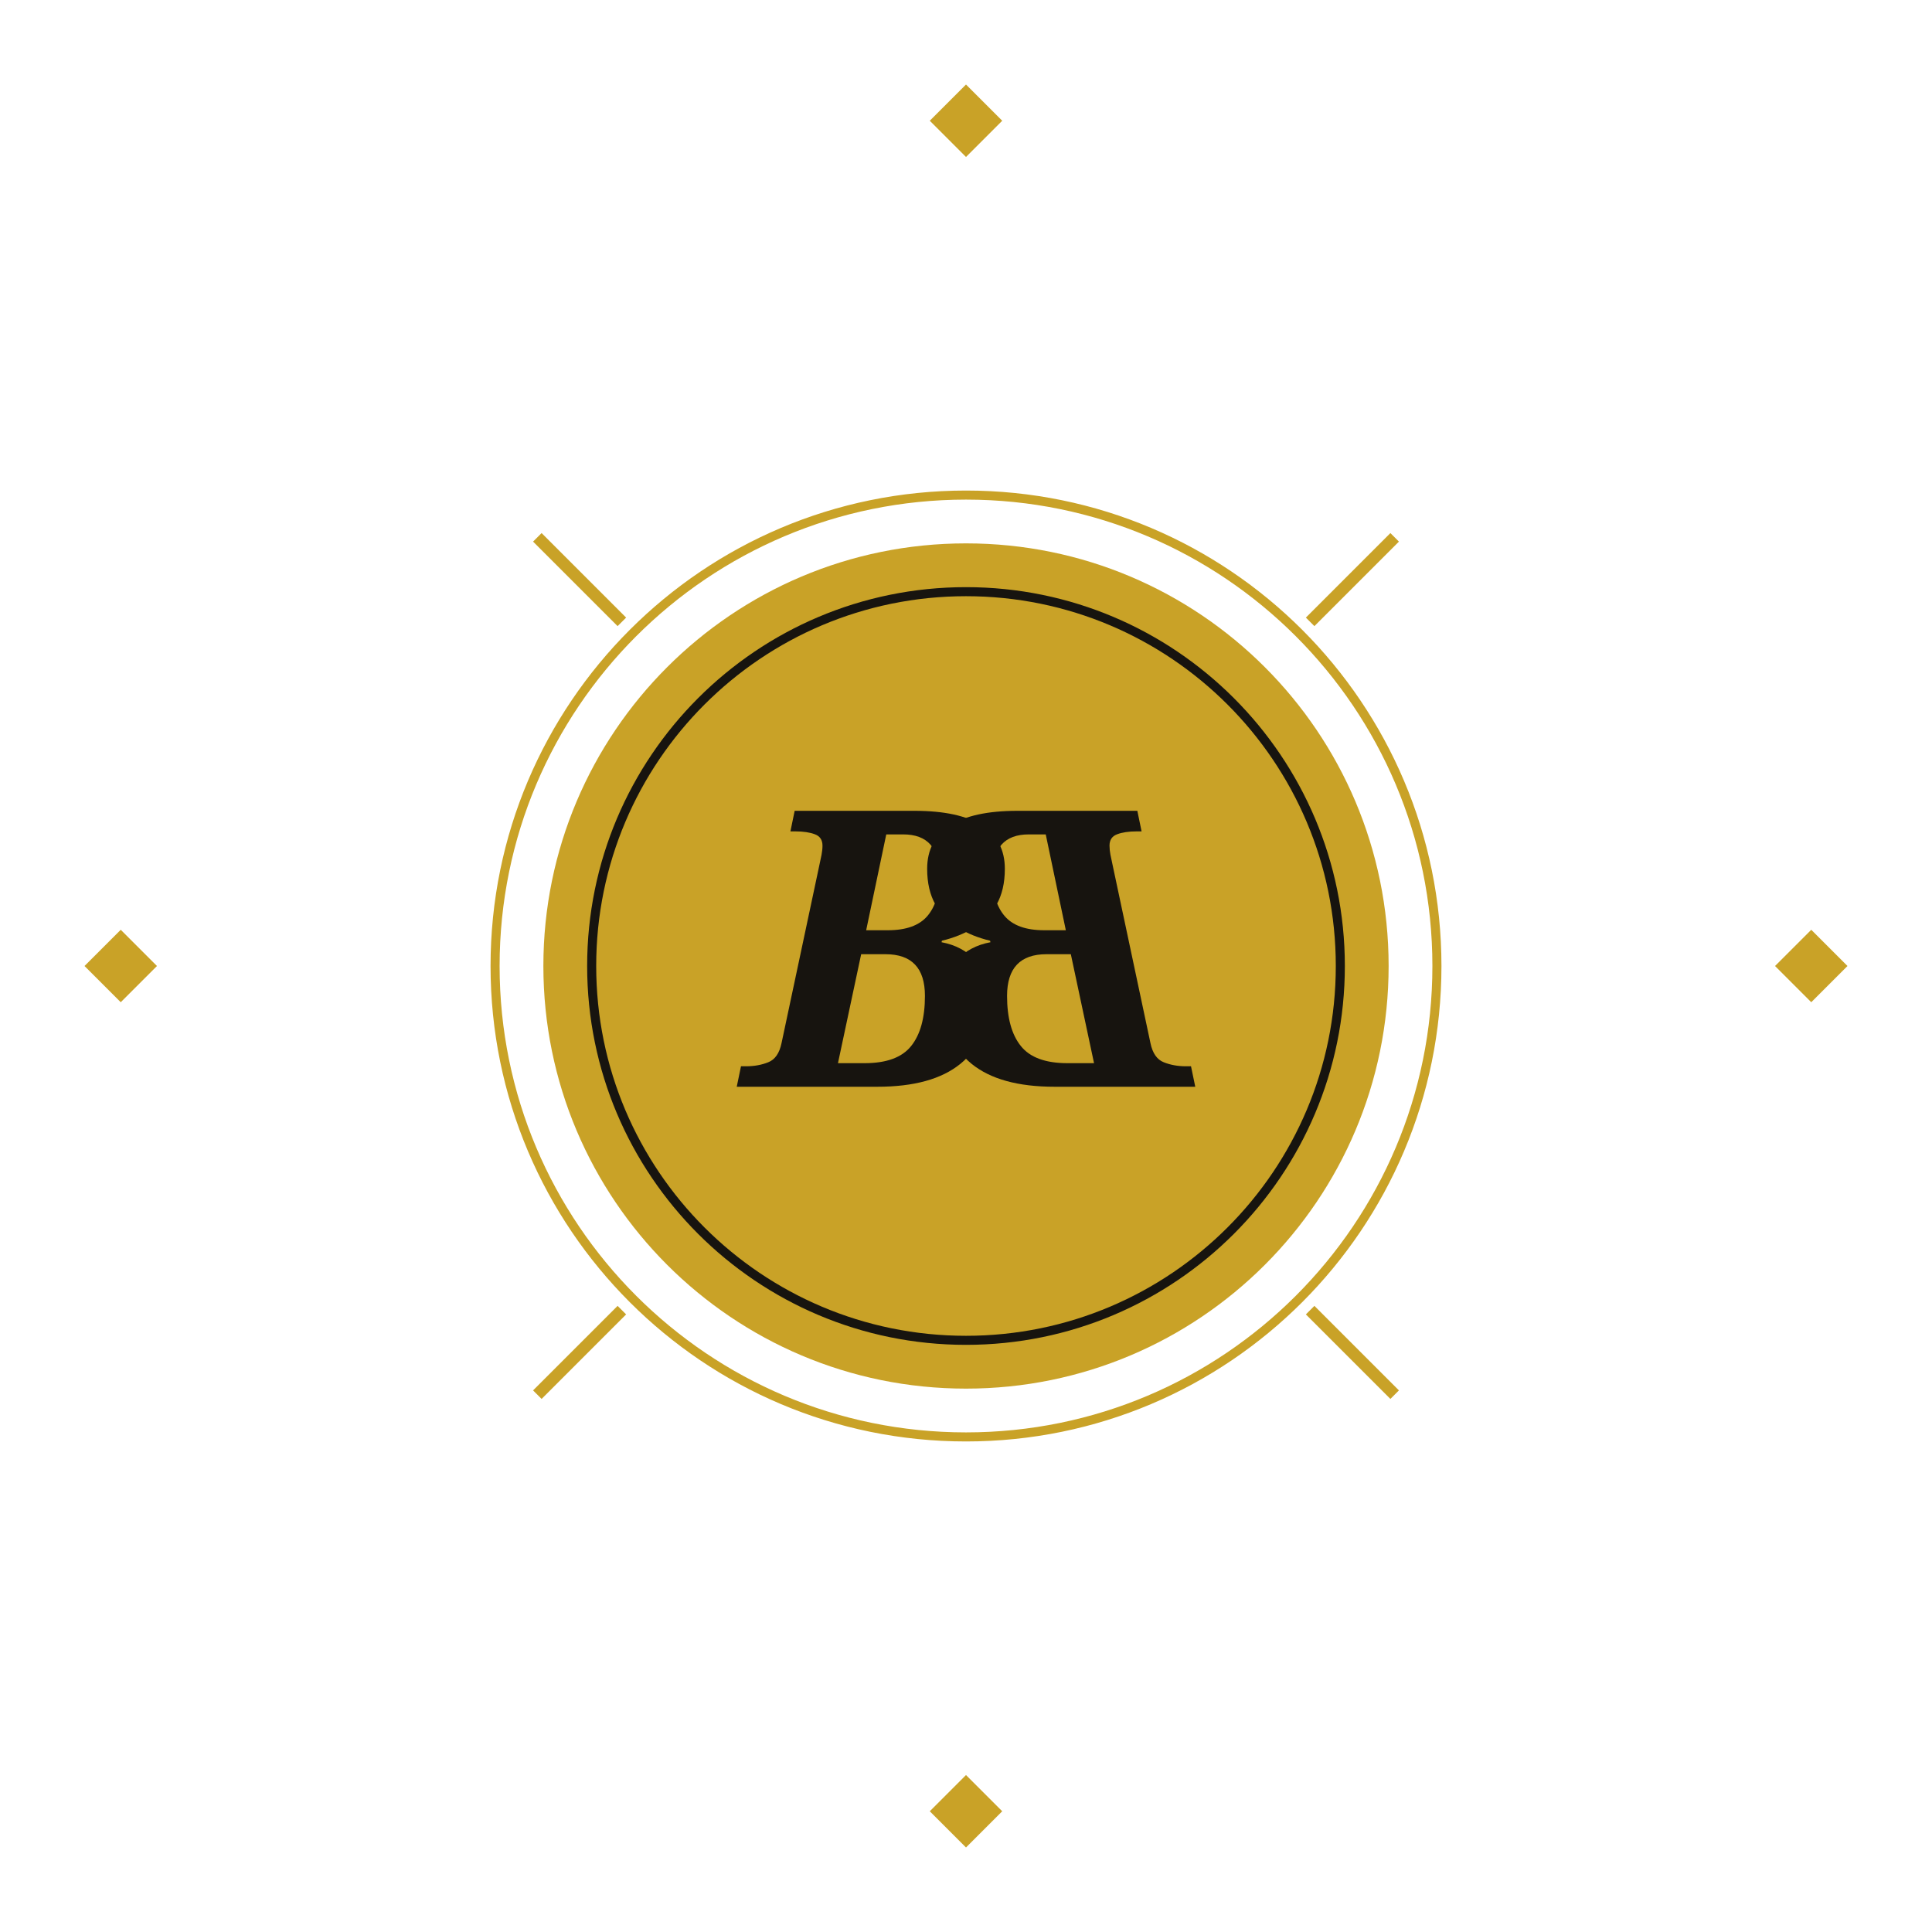
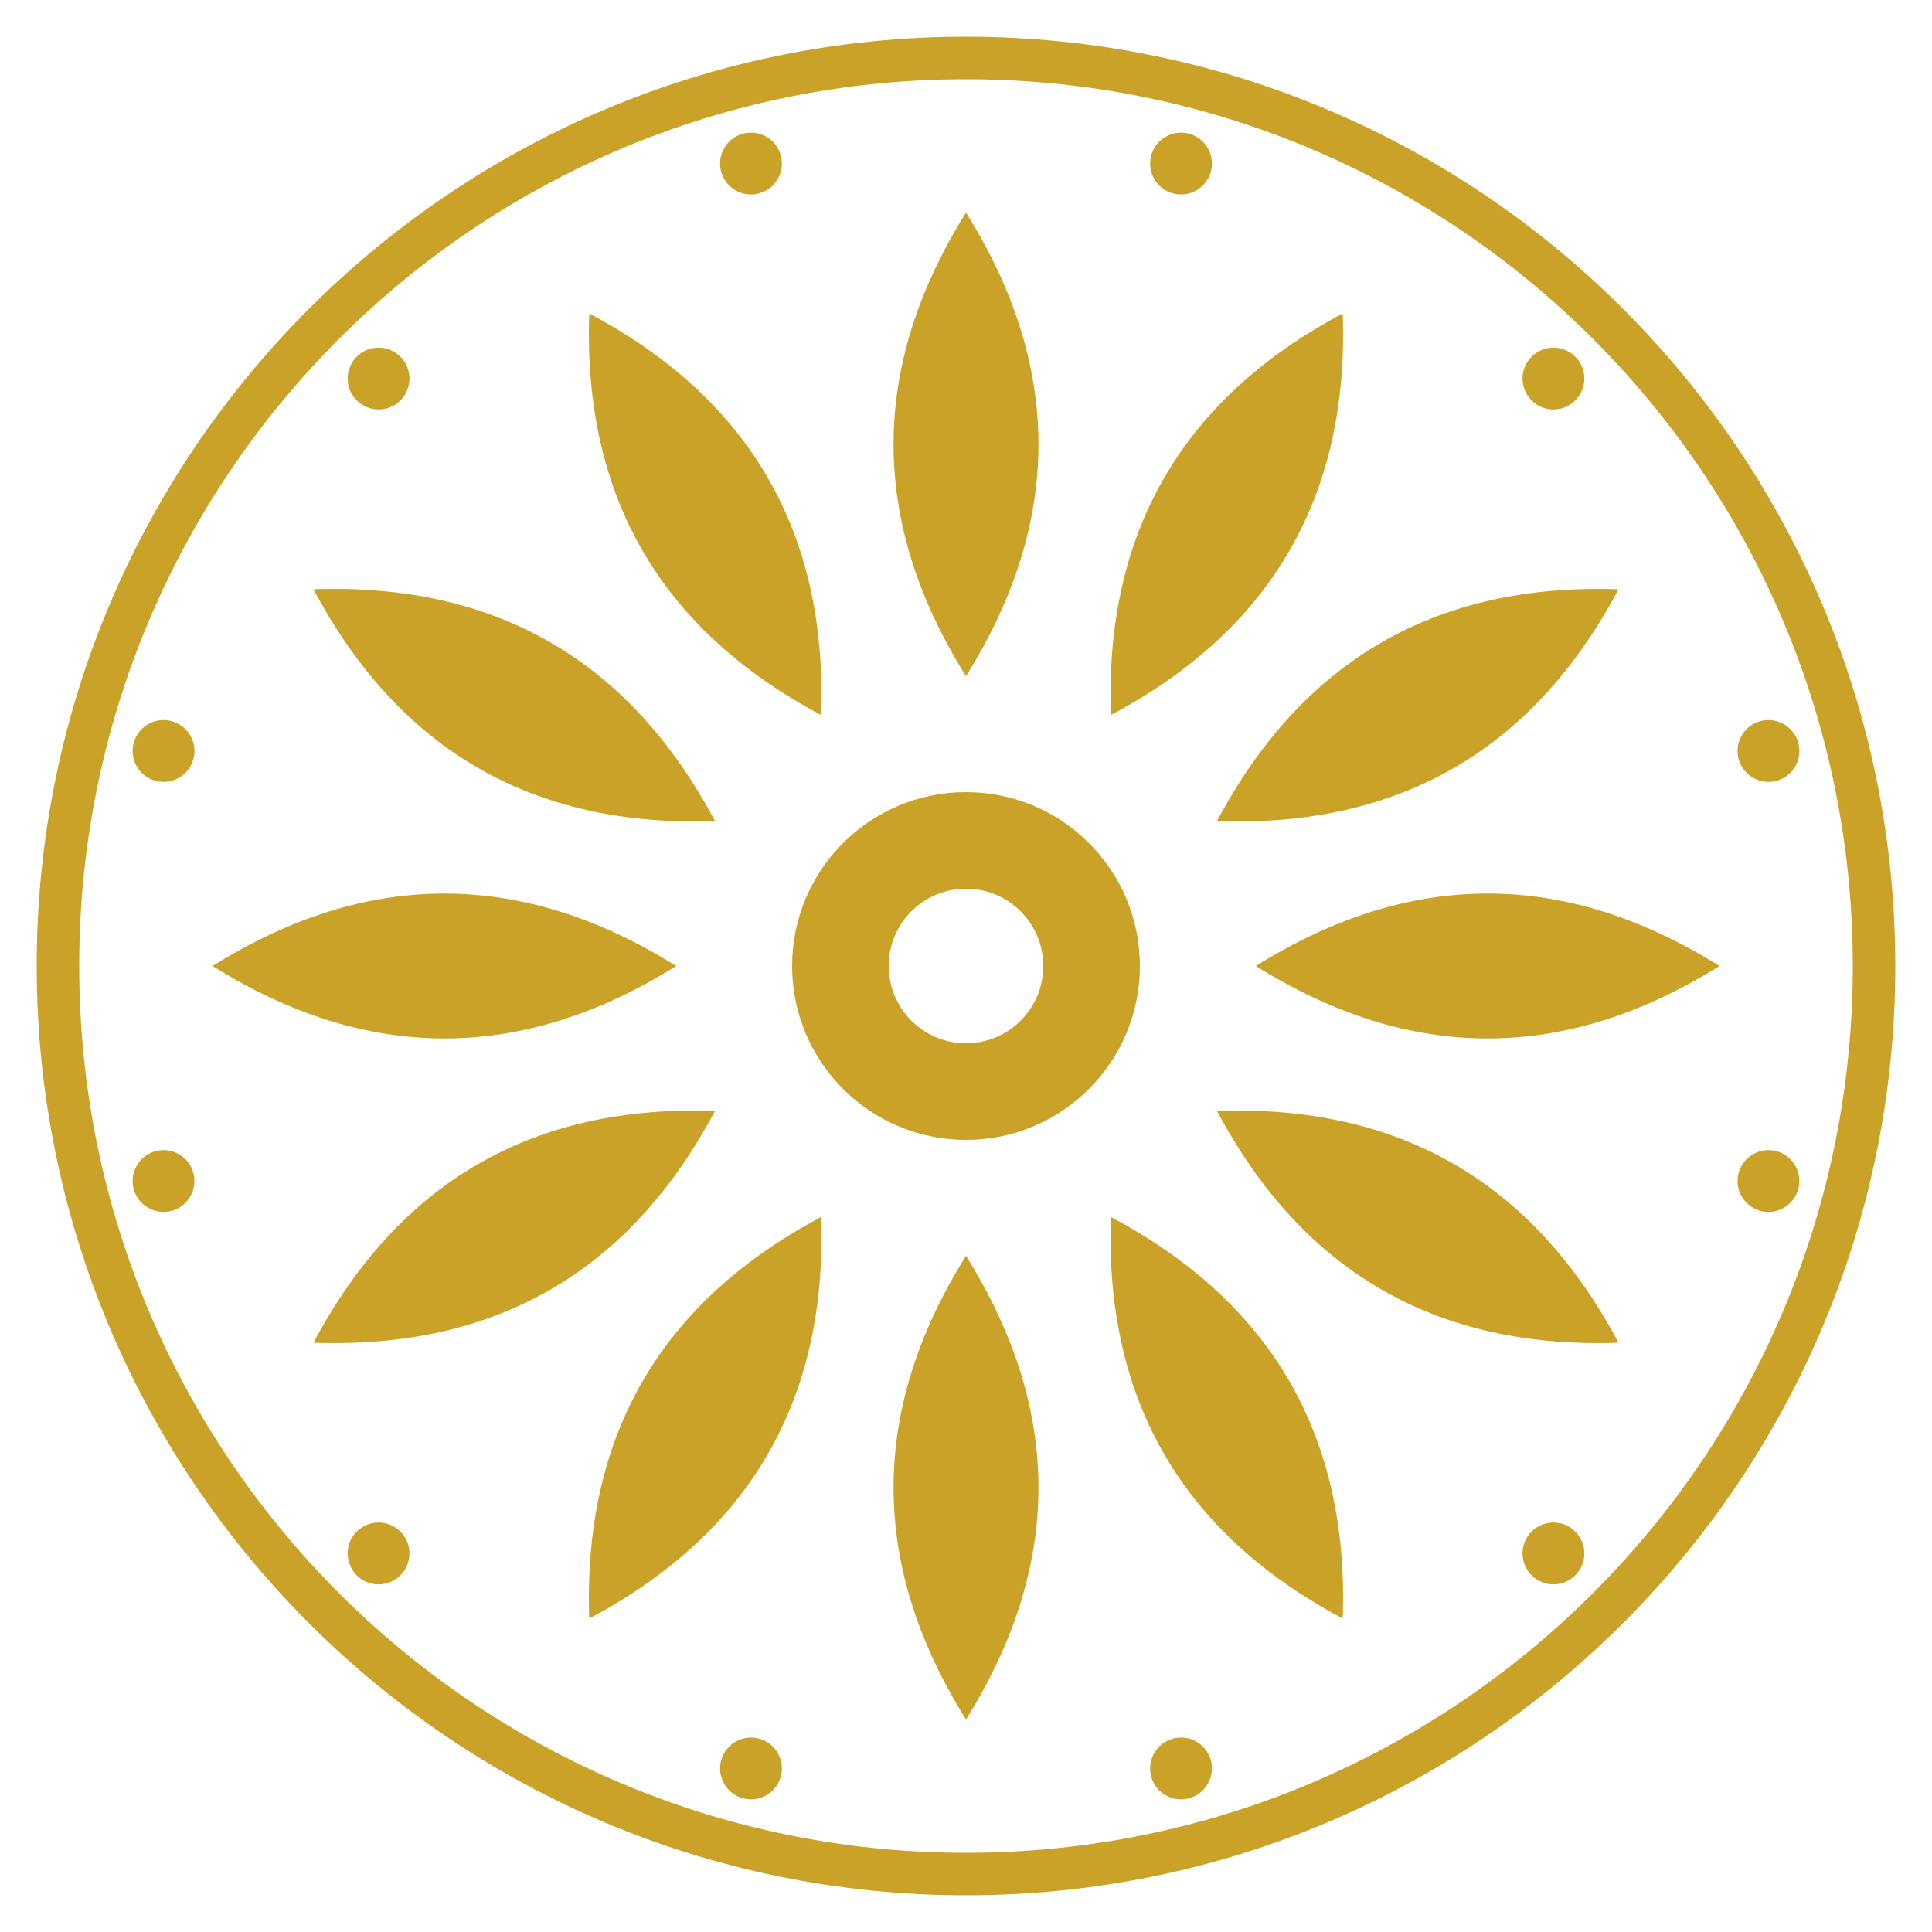
- <svg xmlns="http://www.w3.org/2000/svg" viewBox="0 0 320 320" role="img">
-   <line x1="217" y1="217" x2="231" y2="231" stroke="#C9A227" stroke-width="2" />
-   <line x1="103" y1="217" x2="89" y2="231" stroke="#C9A227" stroke-width="2" />
-   <line x1="103" y1="103" x2="89" y2="89" stroke="#C9A227" stroke-width="2" />
-   <line x1="217" y1="103" x2="231" y2="89" stroke="#C9A227" stroke-width="2" />
-   <path d="M160,14 L166,20 L160,26 L154,20 Z" fill="#C9A227" />
-   <path d="M300,154 L306,160 L300,166 L294,160 Z" fill="#C9A227" />
-   <path d="M160,294 L166,300 L160,306 L154,300 Z" fill="#C9A227" />
-   <path d="M20,154 L26,160 L20,166 L14,160 Z" fill="#C9A227" />
-   <circle cx="160" cy="160" r="78" fill="none" stroke="#C9A227" stroke-width="1.5" />
-   <circle cx="160" cy="160" r="70" fill="#C9A227" />
-   <circle cx="160" cy="160" r="62" fill="none" stroke="#17140F" stroke-width="1.5" />
-   <text x="145" y="180" text-anchor="middle" font-family="'Bodoni Moda', Georgia, serif" font-size="64" font-style="italic" font-weight="700" fill="#17140F">B</text>
-   <g transform="translate(320,0) scale(-1,1)">
-     <text x="145" y="180" text-anchor="middle" font-family="'Bodoni Moda', Georgia, serif" font-size="64" font-style="italic" font-weight="700" fill="#17140F">B</text>
+ <svg xmlns="http://www.w3.org/2000/svg" viewBox="-50 -50 100 100">
+   <g fill="#C9A227">
+     <circle r="47" fill="none" stroke="#C9A227" stroke-width="2.2" />
+     <circle cx="0" cy="-43" r="1.6" transform="rotate(15)" />
+     <circle cx="0" cy="-43" r="1.6" transform="rotate(45)" />
+     <circle cx="0" cy="-43" r="1.6" transform="rotate(75)" />
+     <circle cx="0" cy="-43" r="1.6" transform="rotate(105)" />
+     <circle cx="0" cy="-43" r="1.6" transform="rotate(135)" />
+     <circle cx="0" cy="-43" r="1.6" transform="rotate(165)" />
+     <circle cx="0" cy="-43" r="1.6" transform="rotate(195)" />
+     <circle cx="0" cy="-43" r="1.6" transform="rotate(225)" />
+     <circle cx="0" cy="-43" r="1.6" transform="rotate(255)" />
+     <circle cx="0" cy="-43" r="1.6" transform="rotate(285)" />
+     <circle cx="0" cy="-43" r="1.6" transform="rotate(315)" />
+     <circle cx="0" cy="-43" r="1.6" transform="rotate(345)" />
+     <path d="M0,-15 Q7.5,-27 0,-39 Q-7.5,-27 0,-15 Z" transform="rotate(0)" />
+     <path d="M0,-15 Q7.5,-27 0,-39 Q-7.5,-27 0,-15 Z" transform="rotate(30)" />
+     <path d="M0,-15 Q7.5,-27 0,-39 Q-7.5,-27 0,-15 Z" transform="rotate(60)" />
+     <path d="M0,-15 Q7.5,-27 0,-39 Q-7.5,-27 0,-15 Z" transform="rotate(90)" />
+     <path d="M0,-15 Q7.5,-27 0,-39 Q-7.5,-27 0,-15 Z" transform="rotate(120)" />
+     <path d="M0,-15 Q7.5,-27 0,-39 Q-7.5,-27 0,-15 Z" transform="rotate(150)" />
+     <path d="M0,-15 Q7.5,-27 0,-39 Q-7.5,-27 0,-15 Z" transform="rotate(180)" />
+     <path d="M0,-15 Q7.5,-27 0,-39 Q-7.5,-27 0,-15 Z" transform="rotate(210)" />
+     <path d="M0,-15 Q7.5,-27 0,-39 Q-7.5,-27 0,-15 Z" transform="rotate(240)" />
+     <path d="M0,-15 Q7.5,-27 0,-39 Q-7.5,-27 0,-15 Z" transform="rotate(270)" />
+     <path d="M0,-15 Q7.5,-27 0,-39 Q-7.5,-27 0,-15 Z" transform="rotate(300)" />
+     <path d="M0,-15 Q7.5,-27 0,-39 Q-7.5,-27 0,-15 Z" transform="rotate(330)" />
+     <path fill-rule="evenodd" d="M0,-9 A9,9 0 1,1 0,9 A9,9 0 1,1 0,-9 Z M0,-4 A4,4 0 1,0 0,4 A4,4 0 1,0 0,-4 Z" />
  </g>
</svg>
